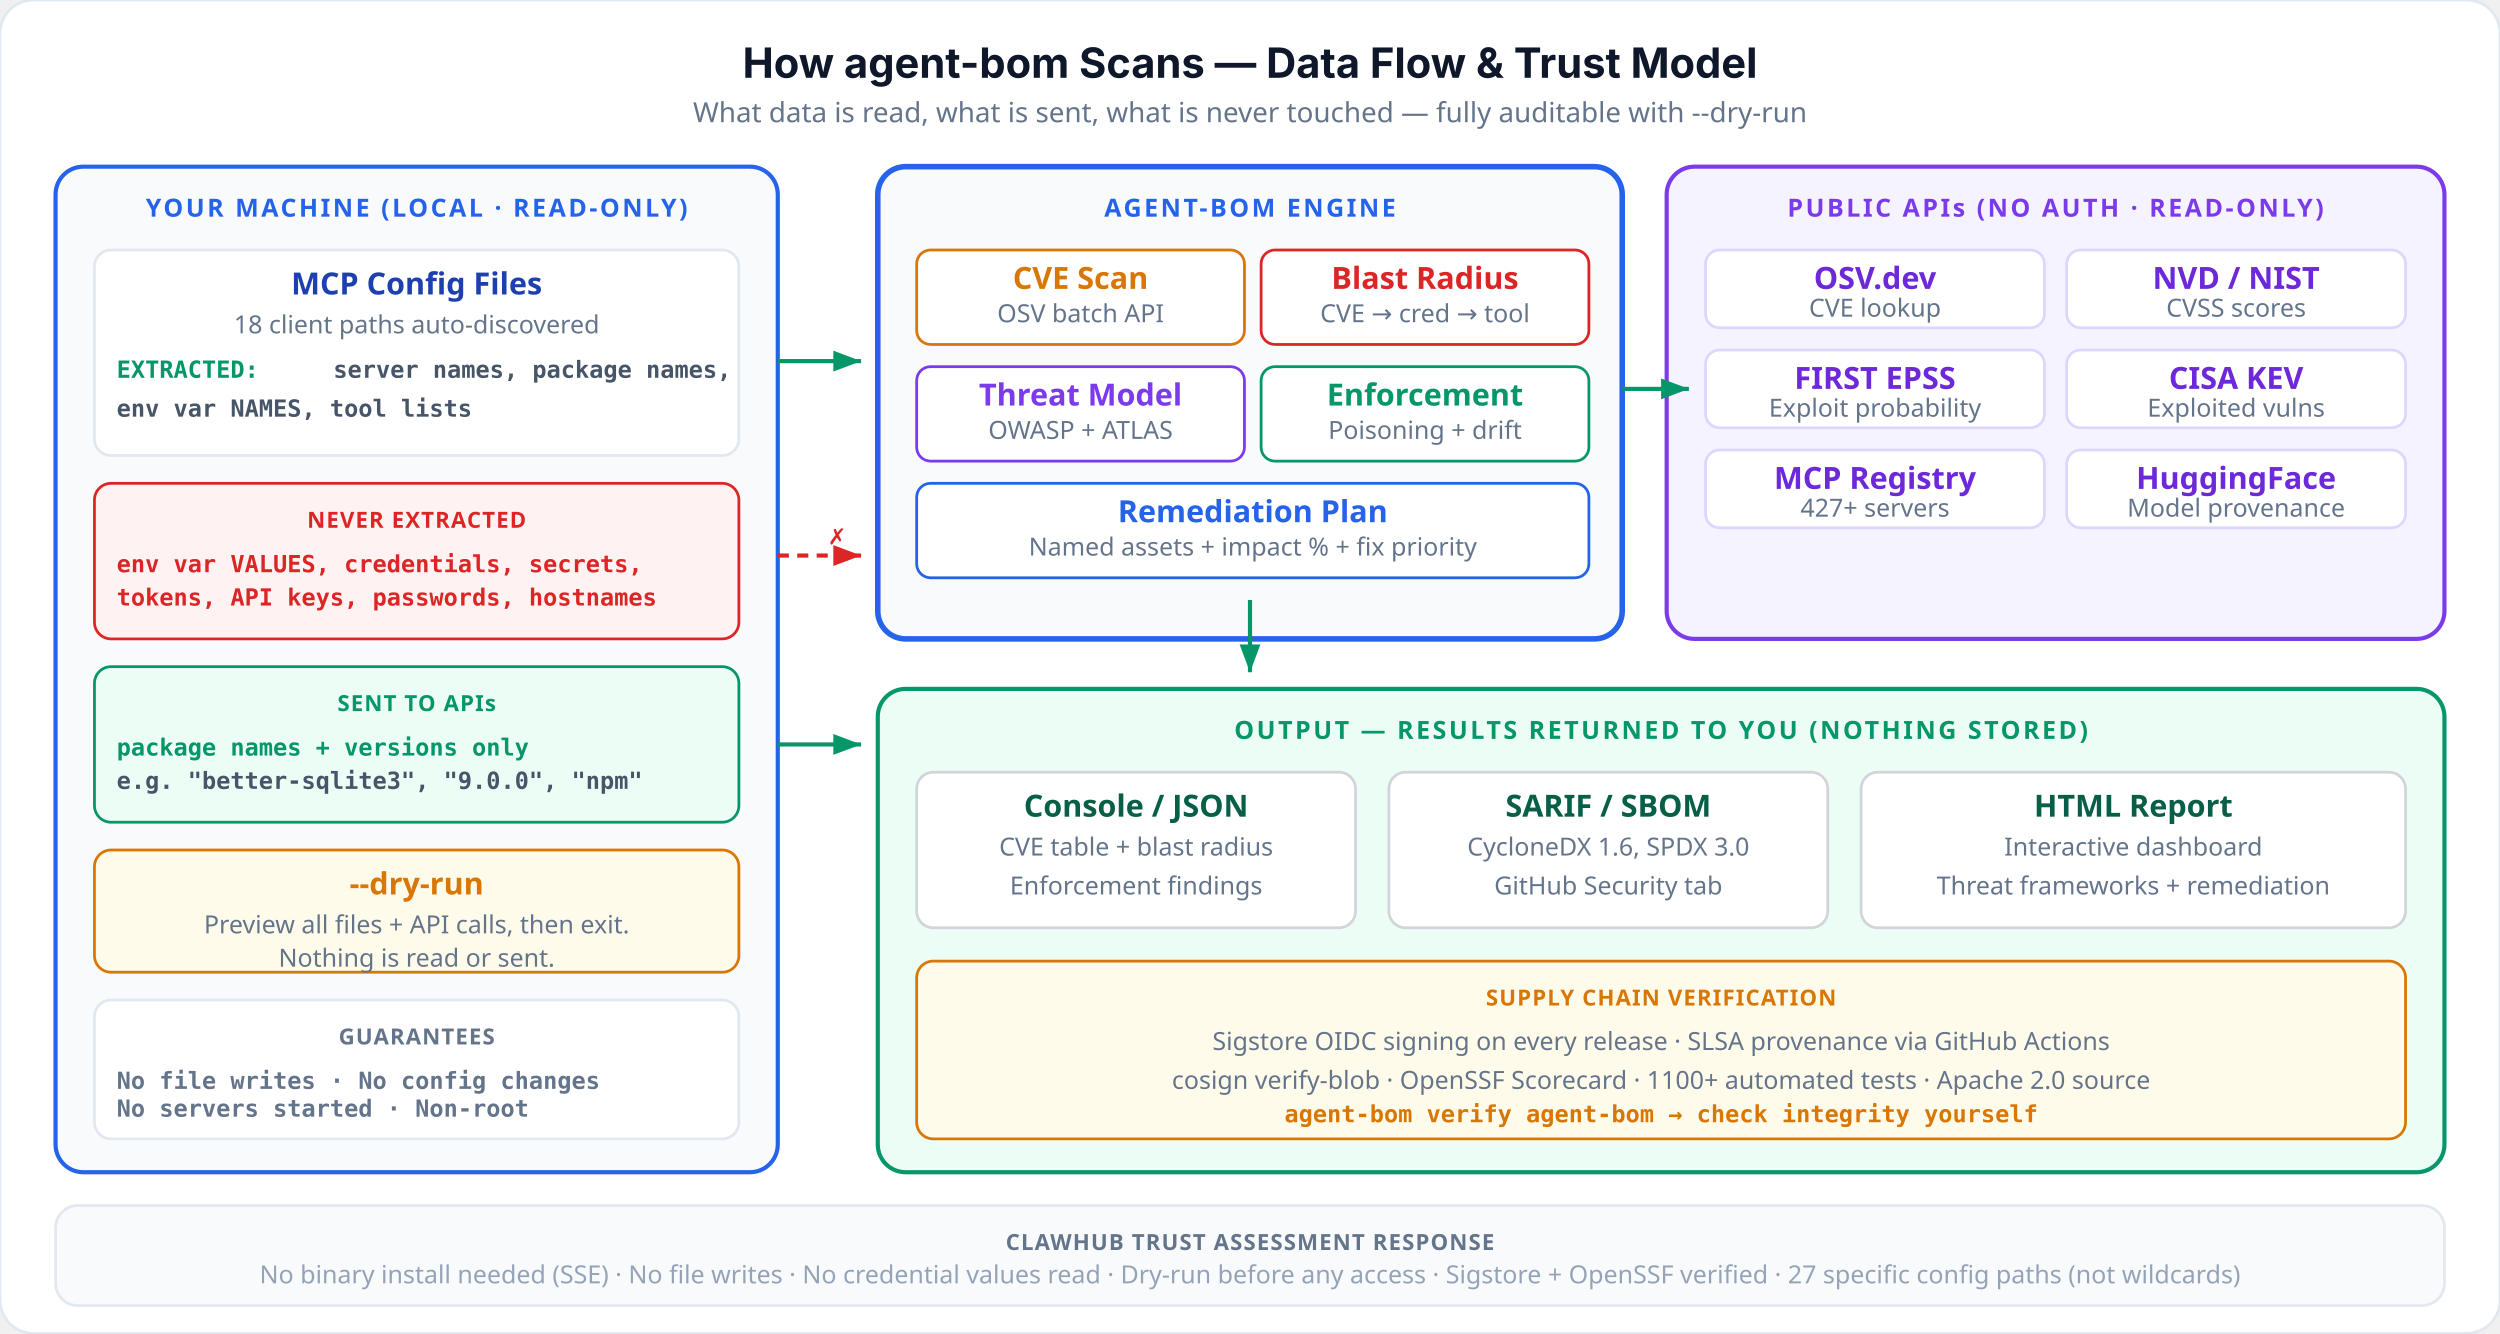
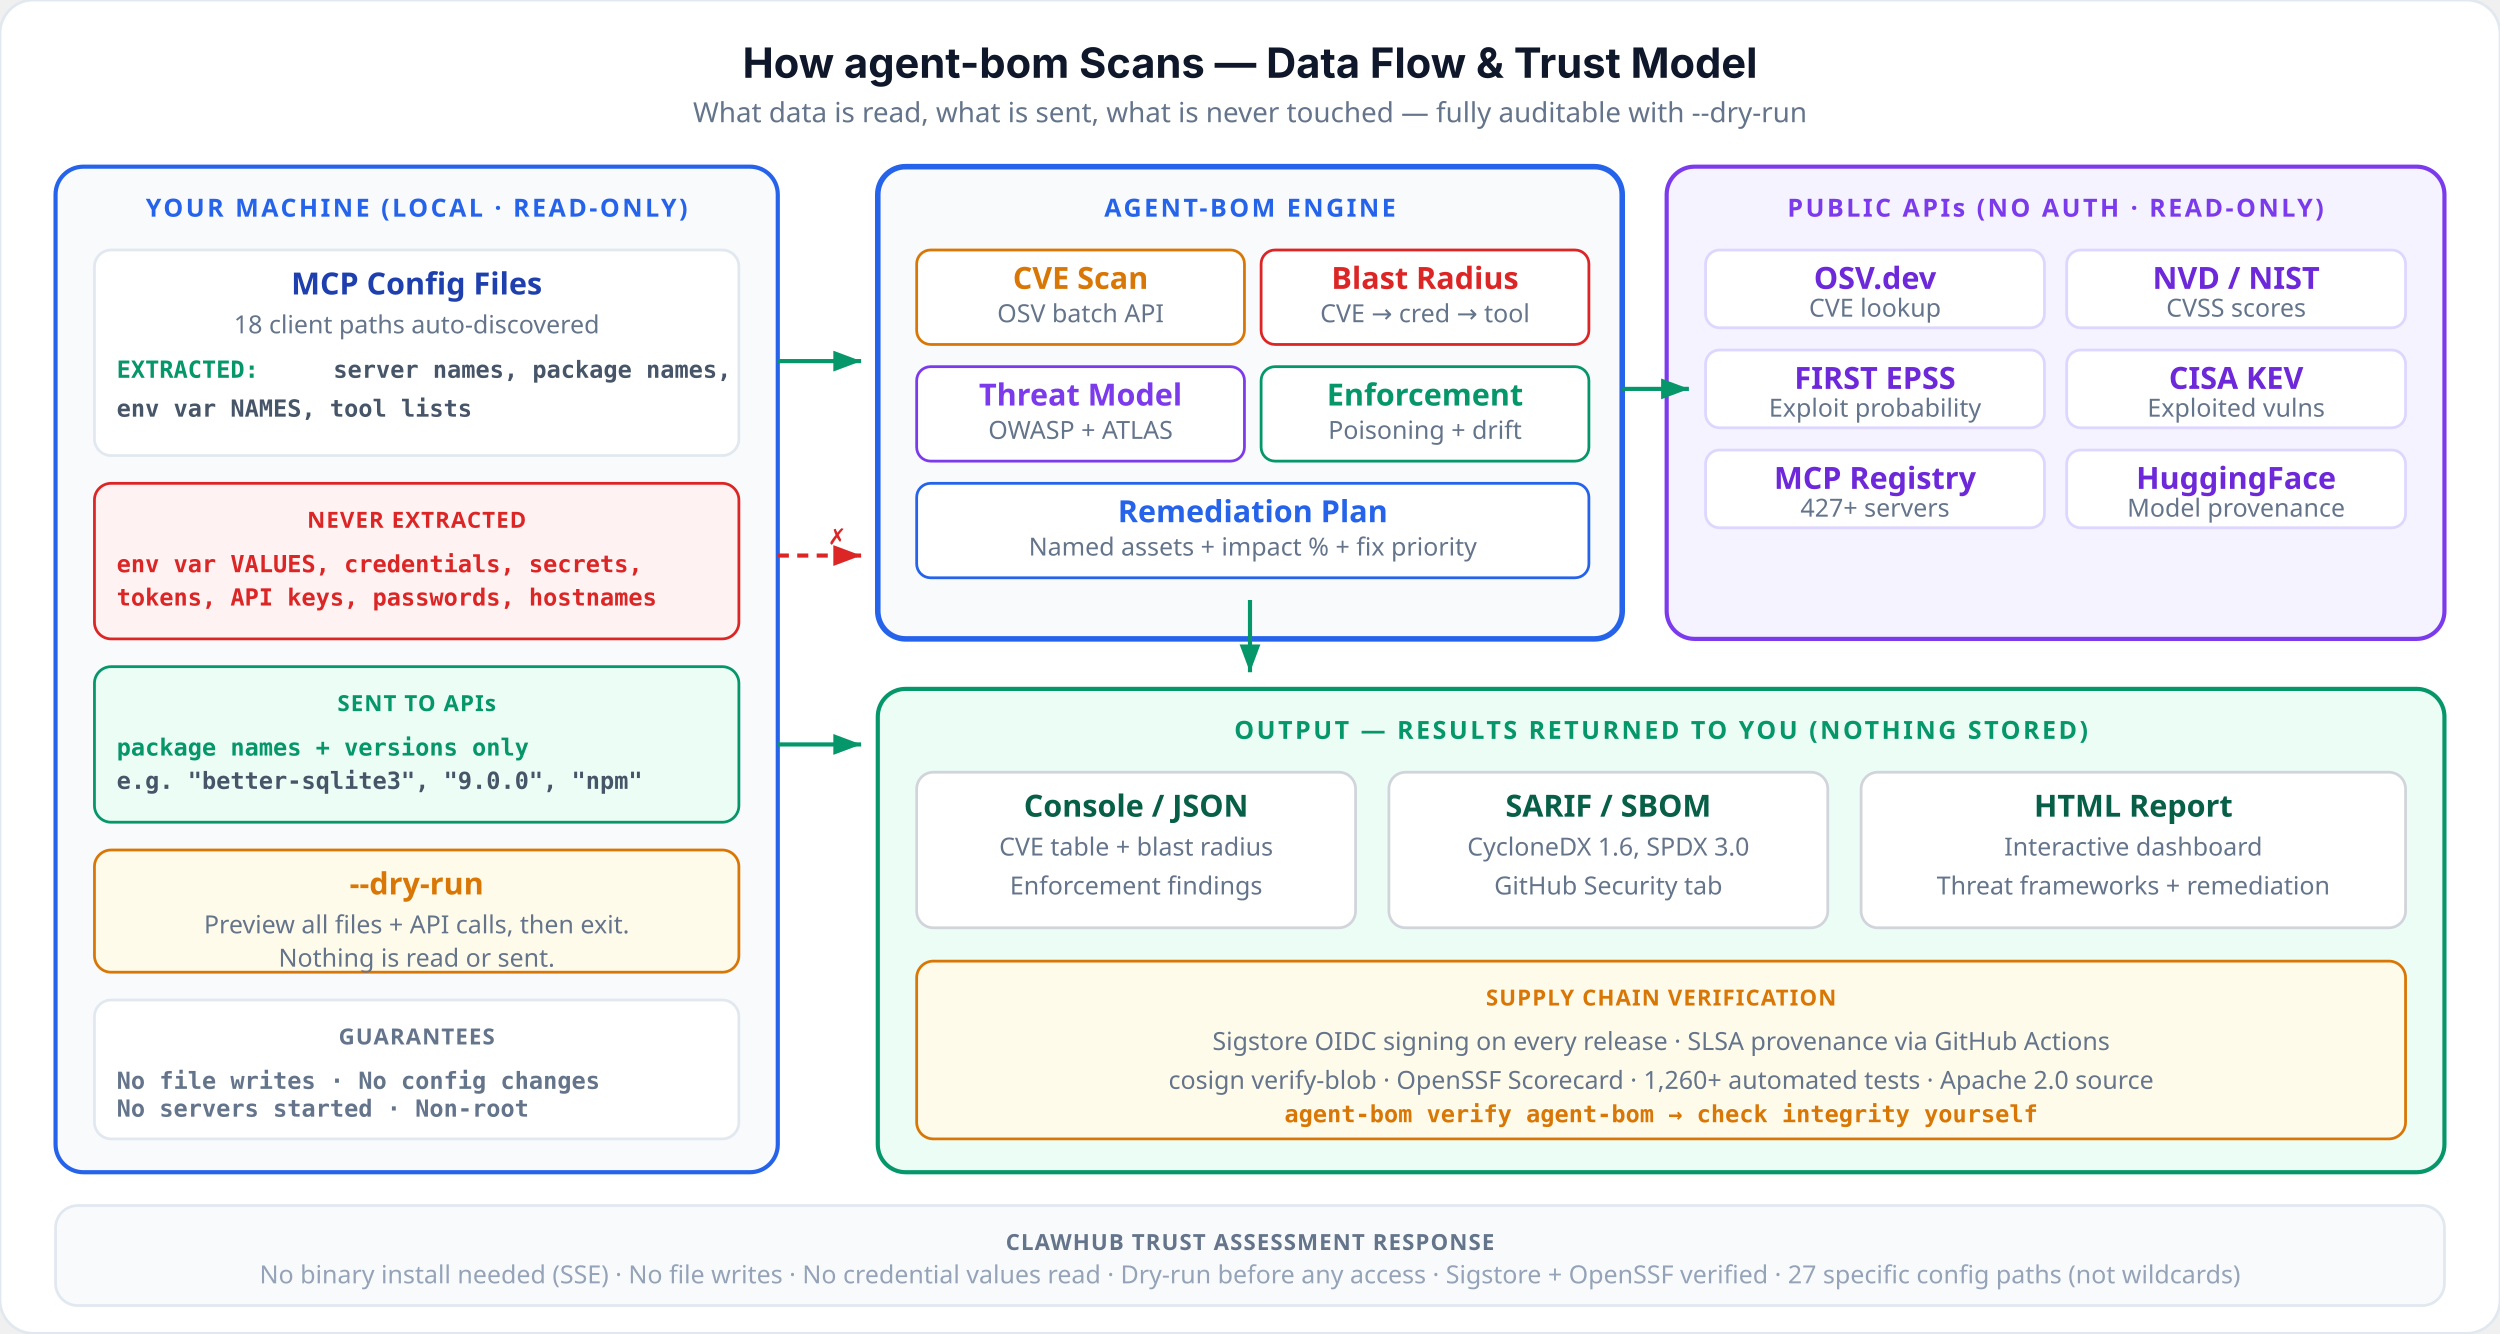
<svg xmlns="http://www.w3.org/2000/svg" viewBox="0 0 900 480" fill="none">
  <style>
    .title { font: 700 15px system-ui, -apple-system, sans-serif; fill: #0f172a; }
    .subtitle { font: 400 10px system-ui, sans-serif; fill: #64748b; }
    .phase { font: 700 9px system-ui, sans-serif; letter-spacing: 0.1em; }
    .label { font: 600 11px system-ui, sans-serif; }
    .sub { font: 400 9px system-ui, sans-serif; fill: #64748b; }
    .data { font: 600 8.5px monospace; }
    .badge { font: 700 8px system-ui, sans-serif; letter-spacing: 0.05em; }
    .note { font: 400 9px system-ui, sans-serif; fill: #94a3b8; }
    .arrow { stroke: #cbd5e1; stroke-width: 1.5; fill: none; }
    .arrow-green { stroke: #059669; stroke-width: 1.5; fill: none; }
    .arrow-red { stroke: #dc2626; stroke-width: 1.5; stroke-dasharray: 4 3; fill: none; }
  </style>
  <defs>
    <marker id="a" viewBox="0 0 8 6" refX="8" refY="3" markerWidth="7" markerHeight="5" orient="auto">
      <path d="M0 0L8 3L0 6Z" fill="#cbd5e1" />
    </marker>
    <marker id="ag" viewBox="0 0 8 6" refX="8" refY="3" markerWidth="7" markerHeight="5" orient="auto">
      <path d="M0 0L8 3L0 6Z" fill="#059669" />
    </marker>
    <marker id="ar" viewBox="0 0 8 6" refX="8" refY="3" markerWidth="7" markerHeight="5" orient="auto">
      <path d="M0 0L8 3L0 6Z" fill="#dc2626" />
    </marker>
  </defs>
  <rect width="900" height="480" rx="12" fill="#ffffff" stroke="#e2e8f0" stroke-width="1" />
  <text x="450" y="28" text-anchor="middle" class="title">How agent-bom Scans — Data Flow &amp; Trust Model</text>
  <text x="450" y="44" text-anchor="middle" class="subtitle">What data is read, what is sent, what is never touched — fully auditable with --dry-run</text>
  <rect x="20" y="60" width="260" height="362" rx="10" fill="#f8fafc" stroke="#2563eb" stroke-width="1.5" />
  <text x="150" y="78" text-anchor="middle" class="phase" fill="#2563eb">YOUR MACHINE (LOCAL · READ-ONLY)</text>
  <rect x="34" y="90" width="232" height="74" rx="6" fill="#ffffff" stroke="#e2e8f0" stroke-width="1" />
  <text x="150" y="106" text-anchor="middle" class="label" fill="#1e40af">MCP Config Files</text>
  <text x="150" y="120" text-anchor="middle" class="sub">18 client paths auto-discovered</text>
  <text x="42" y="136" class="data" fill="#059669">EXTRACTED:</text>
  <text x="120" y="136" class="data" fill="#475569">server names, package names,</text>
  <text x="42" y="150" class="data" fill="#475569">env var NAMES, tool lists</text>
  <rect x="34" y="174" width="232" height="56" rx="6" fill="#fef2f2" stroke="#dc2626" stroke-width="1" />
  <text x="150" y="190" text-anchor="middle" class="badge" fill="#dc2626">NEVER EXTRACTED</text>
  <text x="42" y="206" class="data" fill="#dc2626">env var VALUES, credentials, secrets,</text>
  <text x="42" y="218" class="data" fill="#dc2626">tokens, API keys, passwords, hostnames</text>
  <rect x="34" y="240" width="232" height="56" rx="6" fill="#ecfdf5" stroke="#059669" stroke-width="1" />
  <text x="150" y="256" text-anchor="middle" class="badge" fill="#059669">SENT TO APIs</text>
  <text x="42" y="272" class="data" fill="#059669">package names + versions only</text>
  <text x="42" y="284" class="data" fill="#475569">e.g. "better-sqlite3", "9.0.0", "npm"</text>
  <rect x="34" y="306" width="232" height="44" rx="6" fill="#fffbeb" stroke="#d97706" stroke-width="1" />
  <text x="150" y="322" text-anchor="middle" class="label" fill="#d97706">--dry-run</text>
  <text x="150" y="336" text-anchor="middle" class="sub">Preview all files + API calls, then exit.</text>
  <text x="150" y="348" text-anchor="middle" class="sub">Nothing is read or sent.</text>
  <rect x="34" y="360" width="232" height="50" rx="6" fill="#ffffff" stroke="#e2e8f0" stroke-width="1" />
  <text x="150" y="376" text-anchor="middle" class="badge" fill="#64748b">GUARANTEES</text>
  <text x="42" y="392" class="data" fill="#64748b">No file writes · No config changes</text>
  <text x="42" y="402" class="data" fill="#64748b">No servers started · Non-root</text>
  <line x1="280" y1="130" x2="310" y2="130" class="arrow-green" marker-end="url(#ag)" />
  <line x1="280" y1="268" x2="310" y2="268" class="arrow-green" marker-end="url(#ag)" />
  <line x1="280" y1="200" x2="310" y2="200" class="arrow-red" marker-end="url(#ar)" />
  <text x="298" y="196" class="badge" fill="#dc2626">✗</text>
  <rect x="316" y="60" width="268" height="170" rx="10" fill="#f8fafc" stroke="#2563eb" stroke-width="2" />
  <text x="450" y="78" text-anchor="middle" class="phase" fill="#2563eb">AGENT-BOM ENGINE</text>
  <rect x="330" y="90" width="118" height="34" rx="5" fill="#ffffff" stroke="#d97706" stroke-width="1" />
  <text x="389" y="104" text-anchor="middle" class="label" fill="#d97706">CVE Scan</text>
  <text x="389" y="116" text-anchor="middle" class="sub">OSV batch API</text>
  <rect x="454" y="90" width="118" height="34" rx="5" fill="#ffffff" stroke="#dc2626" stroke-width="1" />
  <text x="513" y="104" text-anchor="middle" class="label" fill="#dc2626">Blast Radius</text>
  <text x="513" y="116" text-anchor="middle" class="sub">CVE → cred → tool</text>
  <rect x="330" y="132" width="118" height="34" rx="5" fill="#ffffff" stroke="#7c3aed" stroke-width="1" />
  <text x="389" y="146" text-anchor="middle" class="label" fill="#7c3aed">Threat Model</text>
  <text x="389" y="158" text-anchor="middle" class="sub">OWASP + ATLAS</text>
  <rect x="454" y="132" width="118" height="34" rx="5" fill="#ffffff" stroke="#059669" stroke-width="1" />
  <text x="513" y="146" text-anchor="middle" class="label" fill="#059669">Enforcement</text>
  <text x="513" y="158" text-anchor="middle" class="sub">Poisoning + drift</text>
  <rect x="330" y="174" width="242" height="34" rx="5" fill="#ffffff" stroke="#2563eb" stroke-width="1" />
  <text x="451" y="188" text-anchor="middle" class="label" fill="#2563eb">Remediation Plan</text>
  <text x="451" y="200" text-anchor="middle" class="sub">Named assets + impact % + fix priority</text>
  <rect x="600" y="60" width="280" height="170" rx="10" fill="#f5f3ff" stroke="#7c3aed" stroke-width="1.5" />
  <text x="740" y="78" text-anchor="middle" class="phase" fill="#7c3aed">PUBLIC APIs (NO AUTH · READ-ONLY)</text>
  <rect x="614" y="90" width="122" height="28" rx="5" fill="#ffffff" stroke="#ddd6fe" stroke-width="1" />
  <text x="675" y="104" text-anchor="middle" class="label" fill="#6d28d9">OSV.dev</text>
  <text x="675" y="114" text-anchor="middle" class="sub">CVE lookup</text>
  <rect x="744" y="90" width="122" height="28" rx="5" fill="#ffffff" stroke="#ddd6fe" stroke-width="1" />
  <text x="805" y="104" text-anchor="middle" class="label" fill="#6d28d9">NVD / NIST</text>
  <text x="805" y="114" text-anchor="middle" class="sub">CVSS scores</text>
  <rect x="614" y="126" width="122" height="28" rx="5" fill="#ffffff" stroke="#ddd6fe" stroke-width="1" />
  <text x="675" y="140" text-anchor="middle" class="label" fill="#6d28d9">FIRST EPSS</text>
  <text x="675" y="150" text-anchor="middle" class="sub">Exploit probability</text>
  <rect x="744" y="126" width="122" height="28" rx="5" fill="#ffffff" stroke="#ddd6fe" stroke-width="1" />
  <text x="805" y="140" text-anchor="middle" class="label" fill="#6d28d9">CISA KEV</text>
  <text x="805" y="150" text-anchor="middle" class="sub">Exploited vulns</text>
  <rect x="614" y="162" width="122" height="28" rx="5" fill="#ffffff" stroke="#ddd6fe" stroke-width="1" />
  <text x="675" y="176" text-anchor="middle" class="label" fill="#6d28d9">MCP Registry</text>
  <text x="675" y="186" text-anchor="middle" class="sub">427+ servers</text>
  <rect x="744" y="162" width="122" height="28" rx="5" fill="#ffffff" stroke="#ddd6fe" stroke-width="1" />
  <text x="805" y="176" text-anchor="middle" class="label" fill="#6d28d9">HuggingFace</text>
  <text x="805" y="186" text-anchor="middle" class="sub">Model provenance</text>
  <line x1="584" y1="140" x2="608" y2="140" class="arrow-green" marker-end="url(#ag)" />
  <rect x="316" y="248" width="564" height="174" rx="10" fill="#ecfdf5" stroke="#059669" stroke-width="1.5" />
  <text x="598" y="266" text-anchor="middle" class="phase" fill="#059669">OUTPUT — RESULTS RETURNED TO YOU (NOTHING STORED)</text>
  <rect x="330" y="278" width="158" height="56" rx="6" fill="#ffffff" stroke="#d1d5db" stroke-width="1" />
  <text x="409" y="294" text-anchor="middle" class="label" fill="#065f46">Console / JSON</text>
  <text x="409" y="308" text-anchor="middle" class="sub">CVE table + blast radius</text>
  <text x="409" y="322" text-anchor="middle" class="sub">Enforcement findings</text>
  <rect x="500" y="278" width="158" height="56" rx="6" fill="#ffffff" stroke="#d1d5db" stroke-width="1" />
  <text x="579" y="294" text-anchor="middle" class="label" fill="#065f46">SARIF / SBOM</text>
  <text x="579" y="308" text-anchor="middle" class="sub">CycloneDX 1.6, SPDX 3.0</text>
  <text x="579" y="322" text-anchor="middle" class="sub">GitHub Security tab</text>
  <rect x="670" y="278" width="196" height="56" rx="6" fill="#ffffff" stroke="#d1d5db" stroke-width="1" />
  <text x="768" y="294" text-anchor="middle" class="label" fill="#065f46">HTML Report</text>
  <text x="768" y="308" text-anchor="middle" class="sub">Interactive dashboard</text>
  <text x="768" y="322" text-anchor="middle" class="sub">Threat frameworks + remediation</text>
  <rect x="330" y="346" width="536" height="64" rx="6" fill="#fffbeb" stroke="#d97706" stroke-width="1" />
  <text x="598" y="362" text-anchor="middle" class="badge" fill="#d97706">SUPPLY CHAIN VERIFICATION</text>
  <text x="598" y="378" text-anchor="middle" class="sub">Sigstore OIDC signing on every release · SLSA provenance via GitHub Actions</text>
-   <text x="598" y="392" text-anchor="middle" class="sub">cosign verify-blob · OpenSSF Scorecard · 1100+ automated tests · Apache 2.0 source</text>
+   <text x="598" y="392" text-anchor="middle" class="sub">cosign verify-blob · OpenSSF Scorecard · 1,260+ automated tests · Apache 2.0 source</text>
  <text x="598" y="404" text-anchor="middle" class="data" fill="#d97706">agent-bom verify agent-bom  →  check integrity yourself</text>
  <line x1="450" y1="216" x2="450" y2="242" class="arrow-green" marker-end="url(#ag)" />
  <rect x="20" y="434" width="860" height="36" rx="8" fill="#f8fafc" stroke="#e2e8f0" stroke-width="1" />
  <text x="450" y="450" text-anchor="middle" class="badge" fill="#64748b">CLAWHUB TRUST ASSESSMENT RESPONSE</text>
  <text x="450" y="462" text-anchor="middle" class="note">No binary install needed (SSE) · No file writes · No credential values read · Dry-run before any access · Sigstore + OpenSSF verified · 27 specific config paths (not wildcards)</text>
</svg>
